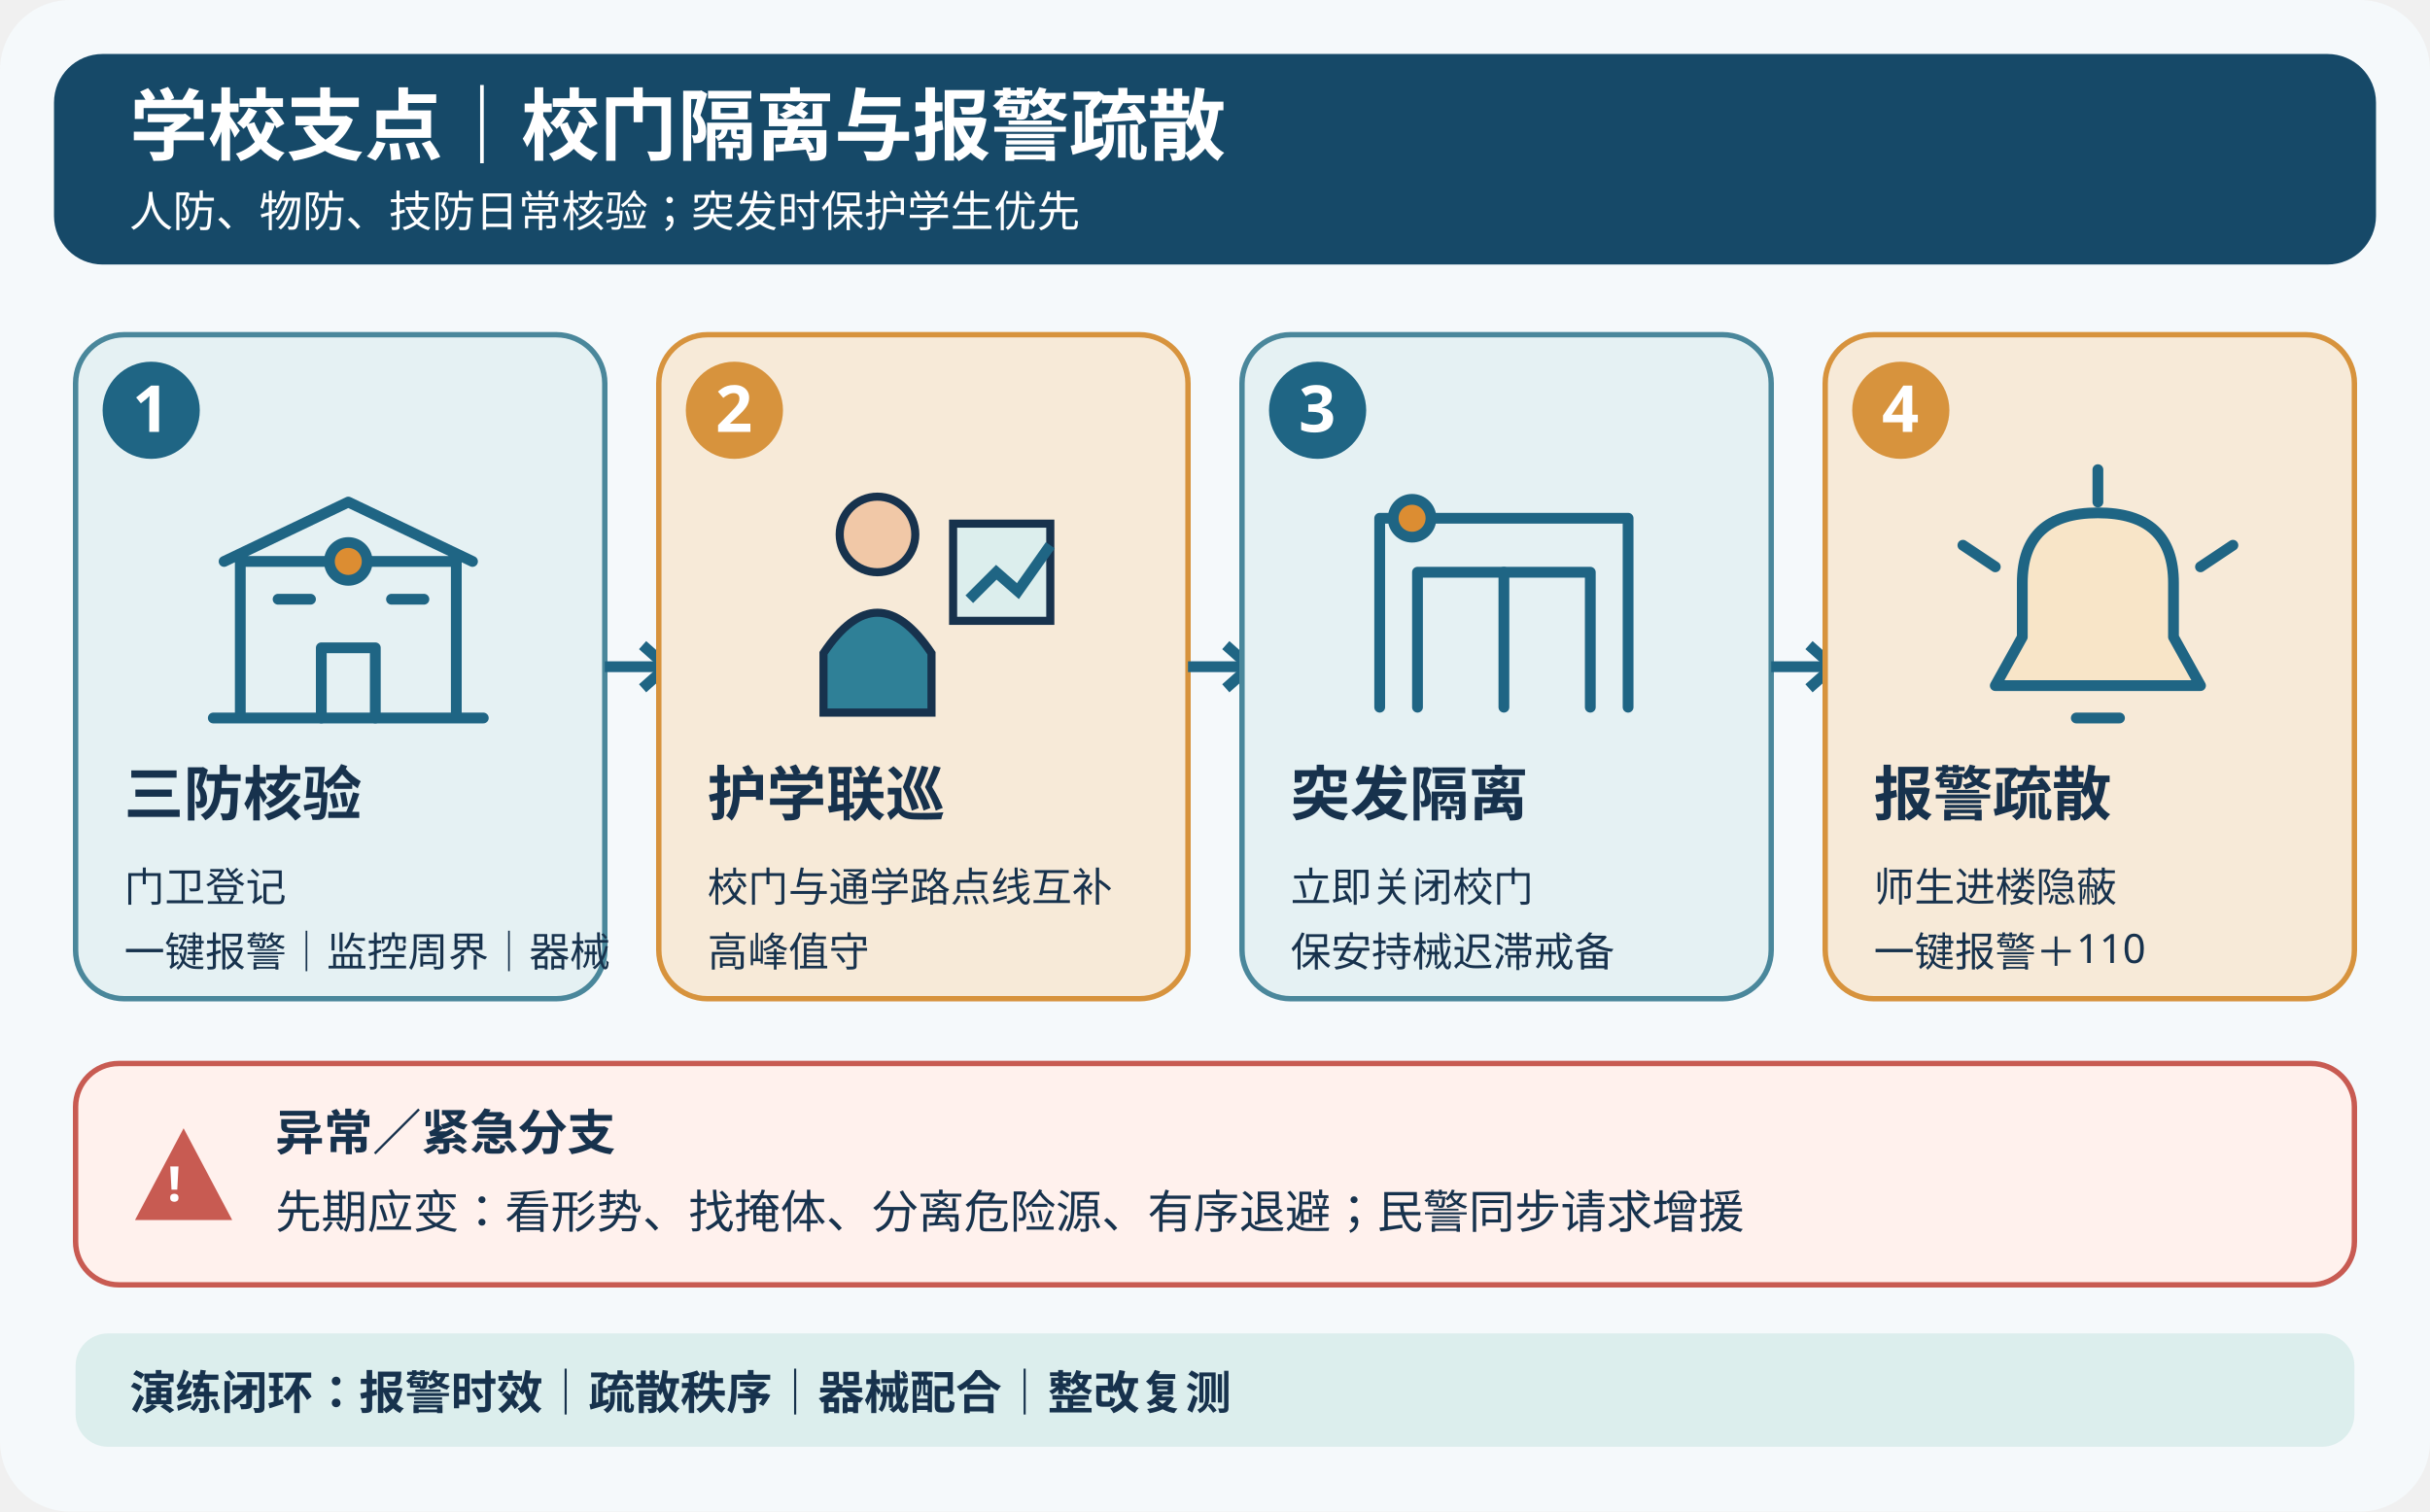
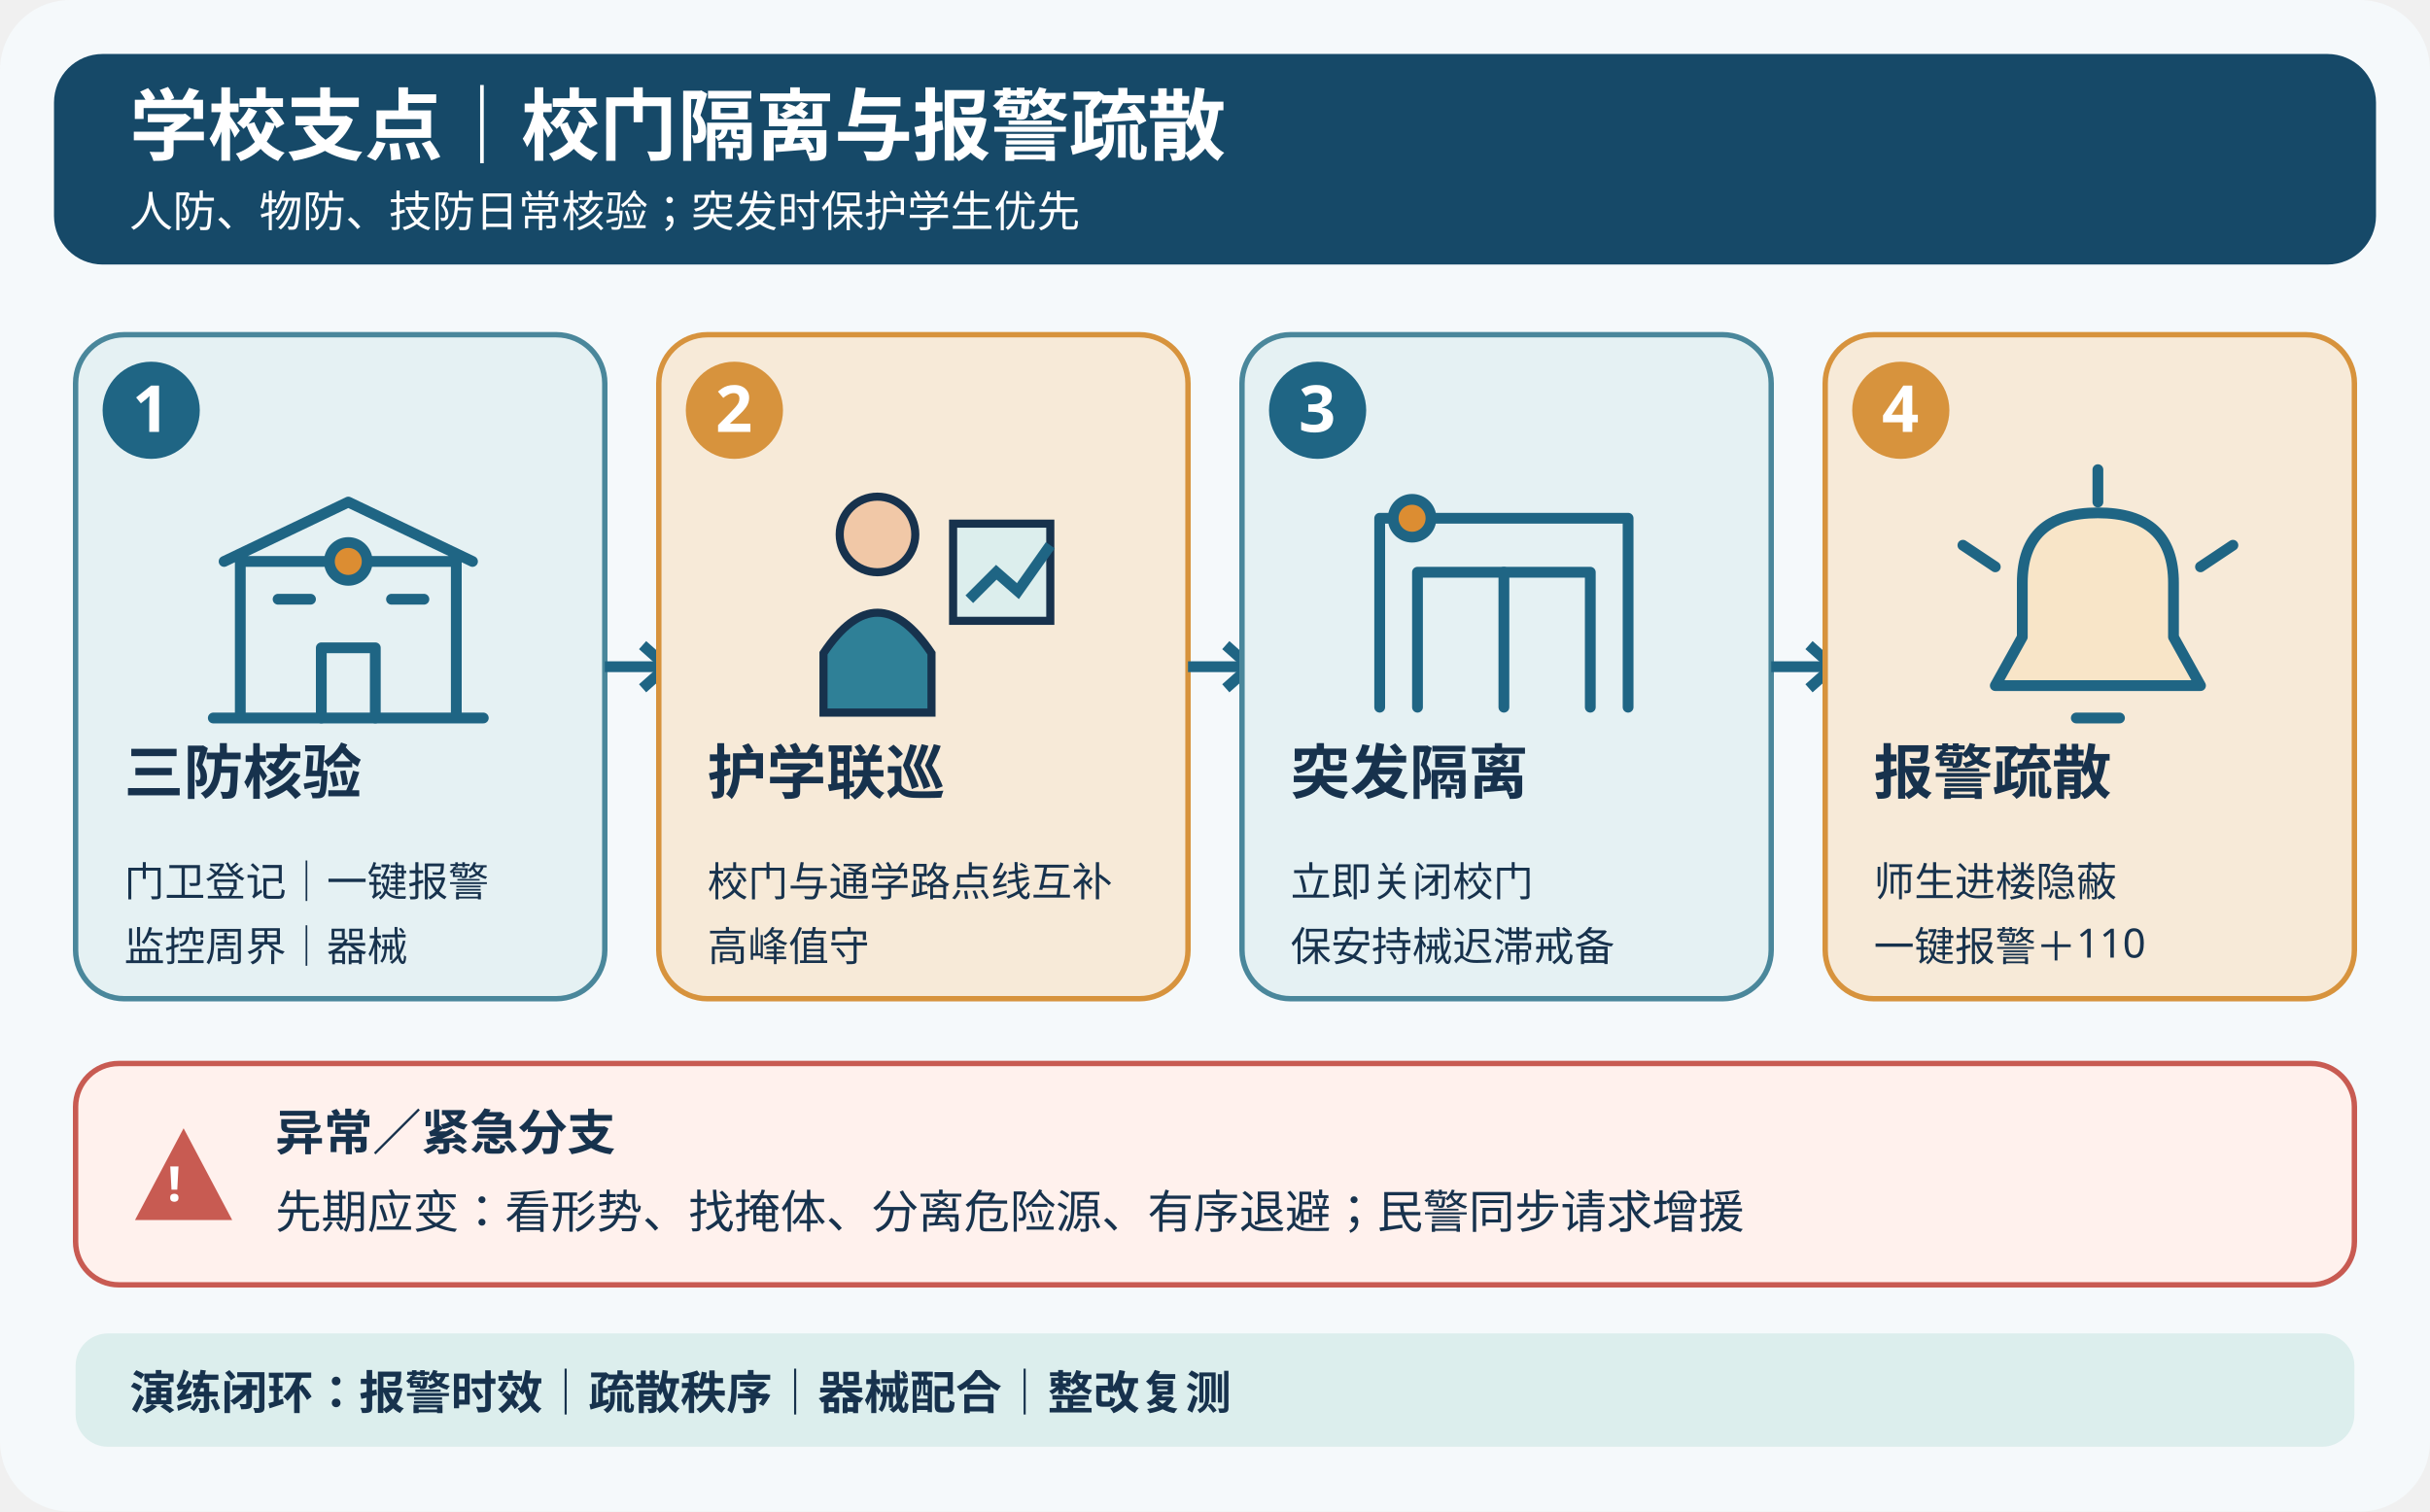
<svg xmlns="http://www.w3.org/2000/svg" viewBox="0 0 900 560" role="img" aria-labelledby="title desc">
  <defs>
    <style>
    .light{fill:#fff}.dark{fill:#17324d}.desktop{display:block}.mobile{display:none}
    text{font-family:"Microsoft YaHei","PingFang SC",sans-serif}
    @media (max-width:500px){.desktop{display:none}.mobile{display:block}}
  </style>
  </defs>
  <rect width="900" height="560" rx="26" fill="#f5f9fb" />
  <g class="desktop">
    <rect x="20" y="20" width="860" height="78" rx="18" fill="#164968" />
    <text x="48" y="57" class="light" font-size="29" font-weight="700">学校支点｜校门隔离与报警疏散</text>
    <text x="48" y="84" class="light" font-size="16">人防、物防、技防日常核验；突发时保护学生优先</text>
    <g transform="translate(28 124)">
      <rect width="196" height="246" rx="18" fill="#e5f1f3" stroke="#4a879b" stroke-width="2" />
      <circle cx="28" cy="28" r="18" fill="#1f6584" />
      <text x="21" y="36" class="light" font-size="24" font-weight="700">1</text>
      <g transform="translate(43 50)" fill="none" stroke="#1f6584" stroke-width="4" stroke-linecap="round" stroke-linejoin="round">
        <path d="M8 92h100M18 92V34h80v58M12 34l46-22 46 22" />
        <path d="M48 92V66h20v26M32 48h12M74 48h12" />
        <circle cx="58" cy="34" r="7" fill="#dc8d32" />
      </g>
-       <text x="18" y="178" class="dark" font-size="22" font-weight="700">三防核验</text>
-       <text x="18" y="210" class="dark" font-size="15">门卫登记</text>
-       <text x="18" y="234" class="dark" font-size="15">一键报警｜监控周界｜器械</text>
+       <text x="18" y="170" class="dark" font-size="22" font-weight="700">三防核验</text>
+       <text x="18" y="208" class="dark" font-size="15">门卫登记｜一键报警</text>
+       <text x="18" y="232" class="dark" font-size="15">监控周界｜器械</text>
    </g>
    <path d="M224 247h20" stroke="#1f6584" stroke-width="4" />
    <path d="M238 239l9 8-9 8" fill="none" stroke="#1f6584" stroke-width="4" />
    <g transform="translate(244 124)">
      <rect width="196" height="246" rx="18" fill="#f7ead8" stroke="#d7933d" stroke-width="2" />
      <circle cx="28" cy="28" r="18" fill="#d7933d" />
      <text x="21" y="36" class="light" font-size="24" font-weight="700">2</text>
      <g transform="translate(43 50)">
        <circle cx="38" cy="24" r="14" fill="#f1c8a7" stroke="#17324d" stroke-width="3" />
        <path d="M18 68q20-30 40 0v22H18z" fill="#2f8097" stroke="#17324d" stroke-width="3" />
        <path d="M66 20h36v36H66z" fill="#dceeed" stroke="#17324d" stroke-width="3" />
        <path d="M72 48l10-10 8 7 12-17" fill="none" stroke="#1f6584" stroke-width="4" />
      </g>
-       <text x="18" y="178" class="dark" font-size="22" font-weight="700">护学联巡</text>
-       <text x="18" y="210" class="dark" font-size="15">校门与通学路点线互补</text>
-       <text x="18" y="234" class="dark" font-size="15">高峰值守</text>
+       <text x="18" y="170" class="dark" font-size="22" font-weight="700">护学联巡</text>
+       <text x="18" y="208" class="dark" font-size="15">校门与通学路点线互补</text>
+       <text x="18" y="232" class="dark" font-size="15">高峰值守</text>
    </g>
    <path d="M440 247h20" stroke="#1f6584" stroke-width="4" />
    <path d="M454 239l9 8-9 8" fill="none" stroke="#1f6584" stroke-width="4" />
    <g transform="translate(460 124)">
      <rect width="196" height="246" rx="18" fill="#e5f1f3" stroke="#4a879b" stroke-width="2" />
      <circle cx="28" cy="28" r="18" fill="#1f6584" />
      <text x="21" y="36" class="light" font-size="24" font-weight="700">3</text>
      <g transform="translate(43 50)" fill="none" stroke="#1f6584" stroke-width="4" stroke-linecap="round" stroke-linejoin="round">
        <path d="M8 88V18h92v70M22 88V38h64v50" />
        <path d="M54 38v50" />
        <circle cx="20" cy="18" r="7" fill="#dc8d32" />
      </g>
-       <text x="18" y="178" class="dark" font-size="22" font-weight="700">突发隔离</text>
-       <text x="18" y="210" class="dark" font-size="15">立即关闭校门</text>
-       <text x="18" y="234" class="dark" font-size="15">保安持械迟滞戒备</text>
+       <text x="18" y="170" class="dark" font-size="22" font-weight="700">突发隔离</text>
+       <text x="18" y="208" class="dark" font-size="15">立即关闭校门</text>
+       <text x="18" y="232" class="dark" font-size="15">保安持械迟滞戒备</text>
    </g>
    <path d="M656 247h20" stroke="#1f6584" stroke-width="4" />
    <path d="M670 239l9 8-9 8" fill="none" stroke="#1f6584" stroke-width="4" />
    <g transform="translate(676 124)">
      <rect width="196" height="246" rx="18" fill="#f7ead8" stroke="#d7933d" stroke-width="2" />
      <circle cx="28" cy="28" r="18" fill="#d7933d" />
      <text x="21" y="36" class="light" font-size="24" font-weight="700">4</text>
      <g transform="translate(43 50)" fill="none" stroke="#1f6584" stroke-width="4" stroke-linecap="round" stroke-linejoin="round">
        <path d="M20 80h76l-10-18V42q0-26-28-26T30 42v20z" fill="#f8e5c8" />
        <path d="M50 92h16M8 28l12 8M108 28l-12 8M58 0v12" />
      </g>
-       <text x="18" y="178" class="dark" font-size="22" font-weight="700">报警疏散</text>
-       <text x="18" y="210" class="dark" font-size="15">师生进楼隐蔽</text>
-       <text x="18" y="234" class="dark" font-size="15">一键报警＋110</text>
+       <text x="18" y="170" class="dark" font-size="22" font-weight="700">报警疏散</text>
+       <text x="18" y="208" class="dark" font-size="15">师生进楼隐蔽</text>
+       <text x="18" y="232" class="dark" font-size="15">一键报警＋110</text>
    </g>
    <rect x="28" y="394" width="844" height="82" rx="16" fill="#fff1ed" stroke="#c85b52" stroke-width="2" />
    <path d="M50 452l18-34 18 34z" fill="#c85b52" />
    <text x="62" y="445" class="light" font-size="18" font-weight="700">!</text>
    <text x="102" y="426" class="dark" font-size="18" font-weight="700">异常／紧急分支</text>
    <text x="102" y="455" class="dark" font-size="17">先期应变：看形势、找掩体、分离危险源、有序退避；民警同步请求增援</text>
    <rect x="28" y="494" width="844" height="42" rx="12" fill="#dceeed" />
    <text x="48" y="522" class="dark" font-size="17" font-weight="700">演练闭环：报警时效｜疏散秩序｜器械配合｜整改复测</text>
  </g>
  <g class="mobile" aria-label="移动端流程重排">
    <rect width="900" height="560" rx="26" fill="#f5f9fb" />
    <rect x="20" y="18" width="860" height="68" rx="18" fill="#164968" />
    <text x="46" y="61" class="light" font-size="32" font-weight="700">学校支点｜校门隔离与报警疏散</text>
    <g transform="translate(28 104)">
      <rect width="410" height="122" rx="16" fill="#e5f1f3" stroke="#4a879b" stroke-width="2" />
      <circle cx="36" cy="38" r="22" fill="#1f6584" />
      <text x="28" y="47" class="light" font-size="28" font-weight="700">1</text>
      <text x="72" y="44" class="dark" font-size="30" font-weight="700">三防核验</text>
-       <text x="24" y="82" class="dark" font-size="25">门卫登记 · 一键报警 </text>\n      <text x="24" y="111" class="dark" font-size="25">· 监控周界 · 器械</text>
+       <text x="24" y="82" class="dark" font-size="25">门卫登记 · 一键报警 </text>
+       <text x="24" y="111" class="dark" font-size="25">· 监控周界 · 器械</text>
    </g>
    <g transform="translate(460 104)">
      <rect width="410" height="122" rx="16" fill="#f7ead8" stroke="#d7933d" stroke-width="2" />
      <circle cx="36" cy="38" r="22" fill="#d7933d" />
      <text x="28" y="47" class="light" font-size="28" font-weight="700">2</text>
      <text x="72" y="44" class="dark" font-size="30" font-weight="700">护学联巡</text>
-       <text x="24" y="82" class="dark" font-size="25">校门与通学路点线互</text>\n      <text x="24" y="111" class="dark" font-size="25">补 · 高峰值守</text>
+       <text x="24" y="82" class="dark" font-size="25">校门与通学路点线互</text>
+       <text x="24" y="111" class="dark" font-size="25">补 · 高峰值守</text>
    </g>
    <g transform="translate(28 246)">
      <rect width="410" height="122" rx="16" fill="#e5f1f3" stroke="#4a879b" stroke-width="2" />
      <circle cx="36" cy="38" r="22" fill="#1f6584" />
      <text x="28" y="47" class="light" font-size="28" font-weight="700">3</text>
      <text x="72" y="44" class="dark" font-size="30" font-weight="700">突发隔离</text>
-       <text x="24" y="82" class="dark" font-size="25">立即关闭校门 · </text>\n      <text x="24" y="111" class="dark" font-size="25">保安持械迟滞戒备</text>
+       <text x="24" y="82" class="dark" font-size="25">立即关闭校门 · </text>
+       <text x="24" y="111" class="dark" font-size="25">保安持械迟滞戒备</text>
    </g>
    <g transform="translate(460 246)">
      <rect width="410" height="122" rx="16" fill="#f7ead8" stroke="#d7933d" stroke-width="2" />
      <circle cx="36" cy="38" r="22" fill="#d7933d" />
      <text x="28" y="47" class="light" font-size="28" font-weight="700">4</text>
      <text x="72" y="44" class="dark" font-size="30" font-weight="700">报警疏散</text>
-       <text x="24" y="82" class="dark" font-size="25">师生进楼隐蔽 · </text>\n      <text x="24" y="111" class="dark" font-size="25">一键报警＋110</text>
+       <text x="24" y="82" class="dark" font-size="25">师生进楼隐蔽 · </text>
+       <text x="24" y="111" class="dark" font-size="25">一键报警＋110</text>
    </g>
    <rect x="28" y="398" width="844" height="112" rx="16" fill="#fff1ed" stroke="#c85b52" stroke-width="2" />
    <text x="50" y="434" class="dark" font-size="27" font-weight="700">紧急分支</text>
-     <text x="50" y="468" class="dark" font-size="25">先期应变：看形势、找掩体、分离危</text>\n    <text x="50" y="500" class="dark" font-size="25">险源、有序退避；民警同步请求增援</text>
+     <text x="50" y="468" class="dark" font-size="25">先期应变：看形势、找掩体、分离危</text>
+     <text x="50" y="500" class="dark" font-size="25">险源、有序退避；民警同步请求增援</text>
    <text x="40" y="548" class="dark" font-size="25" font-weight="700">演练闭环：报警时效｜疏散秩序｜器械配合｜整改复测</text>
  </g>
</svg>
